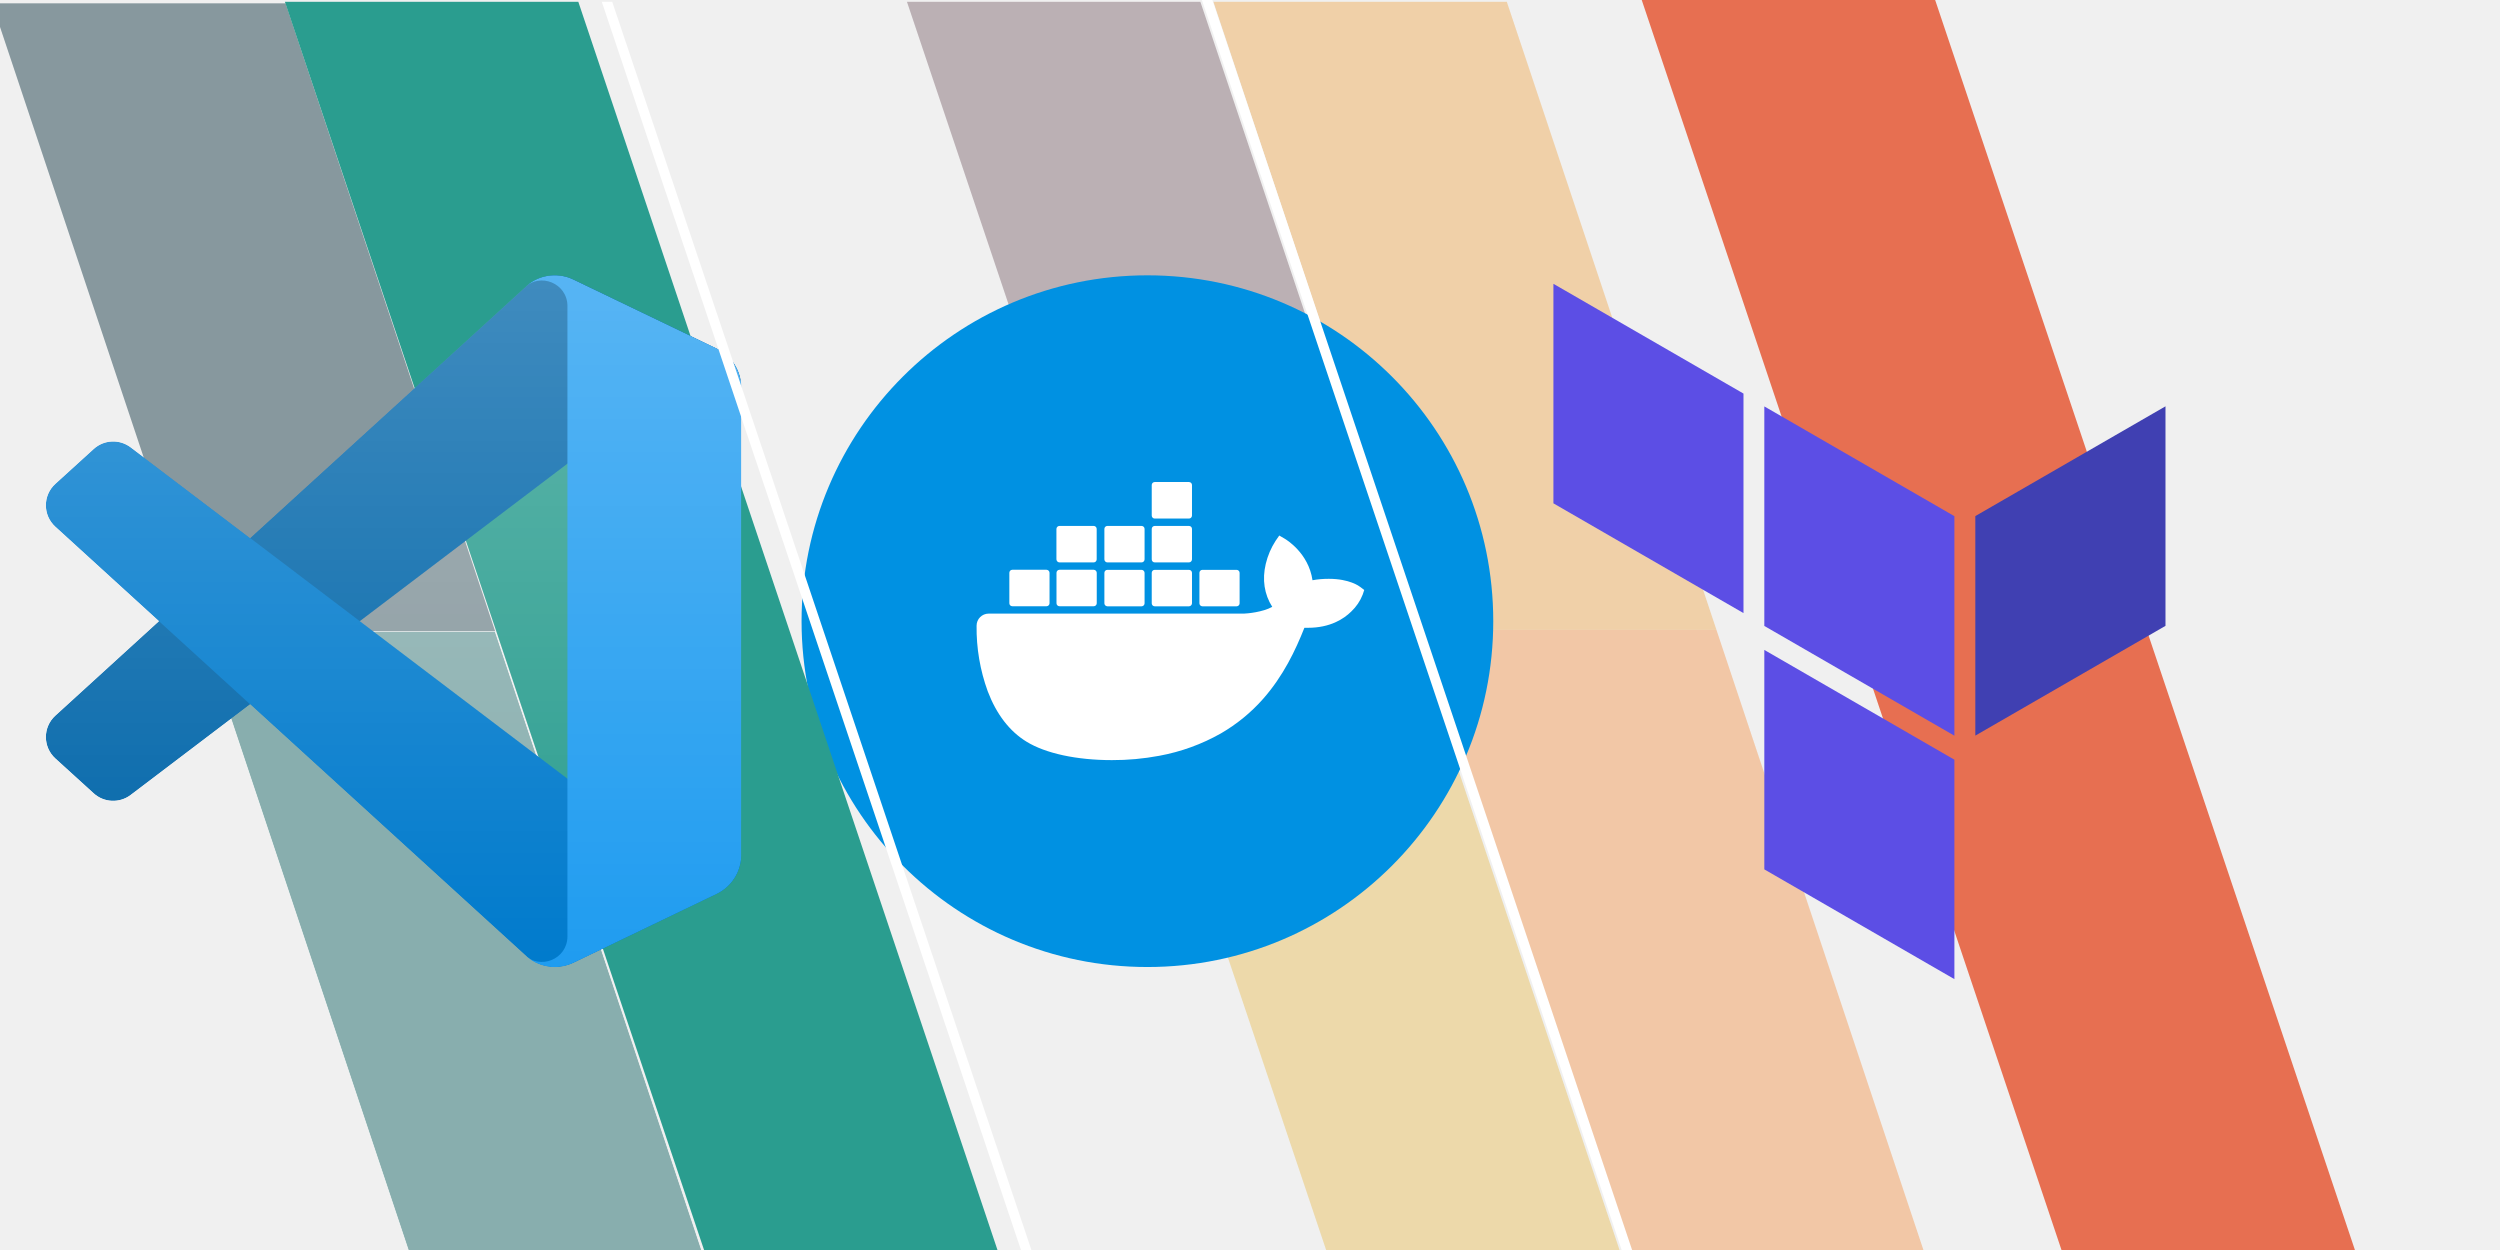
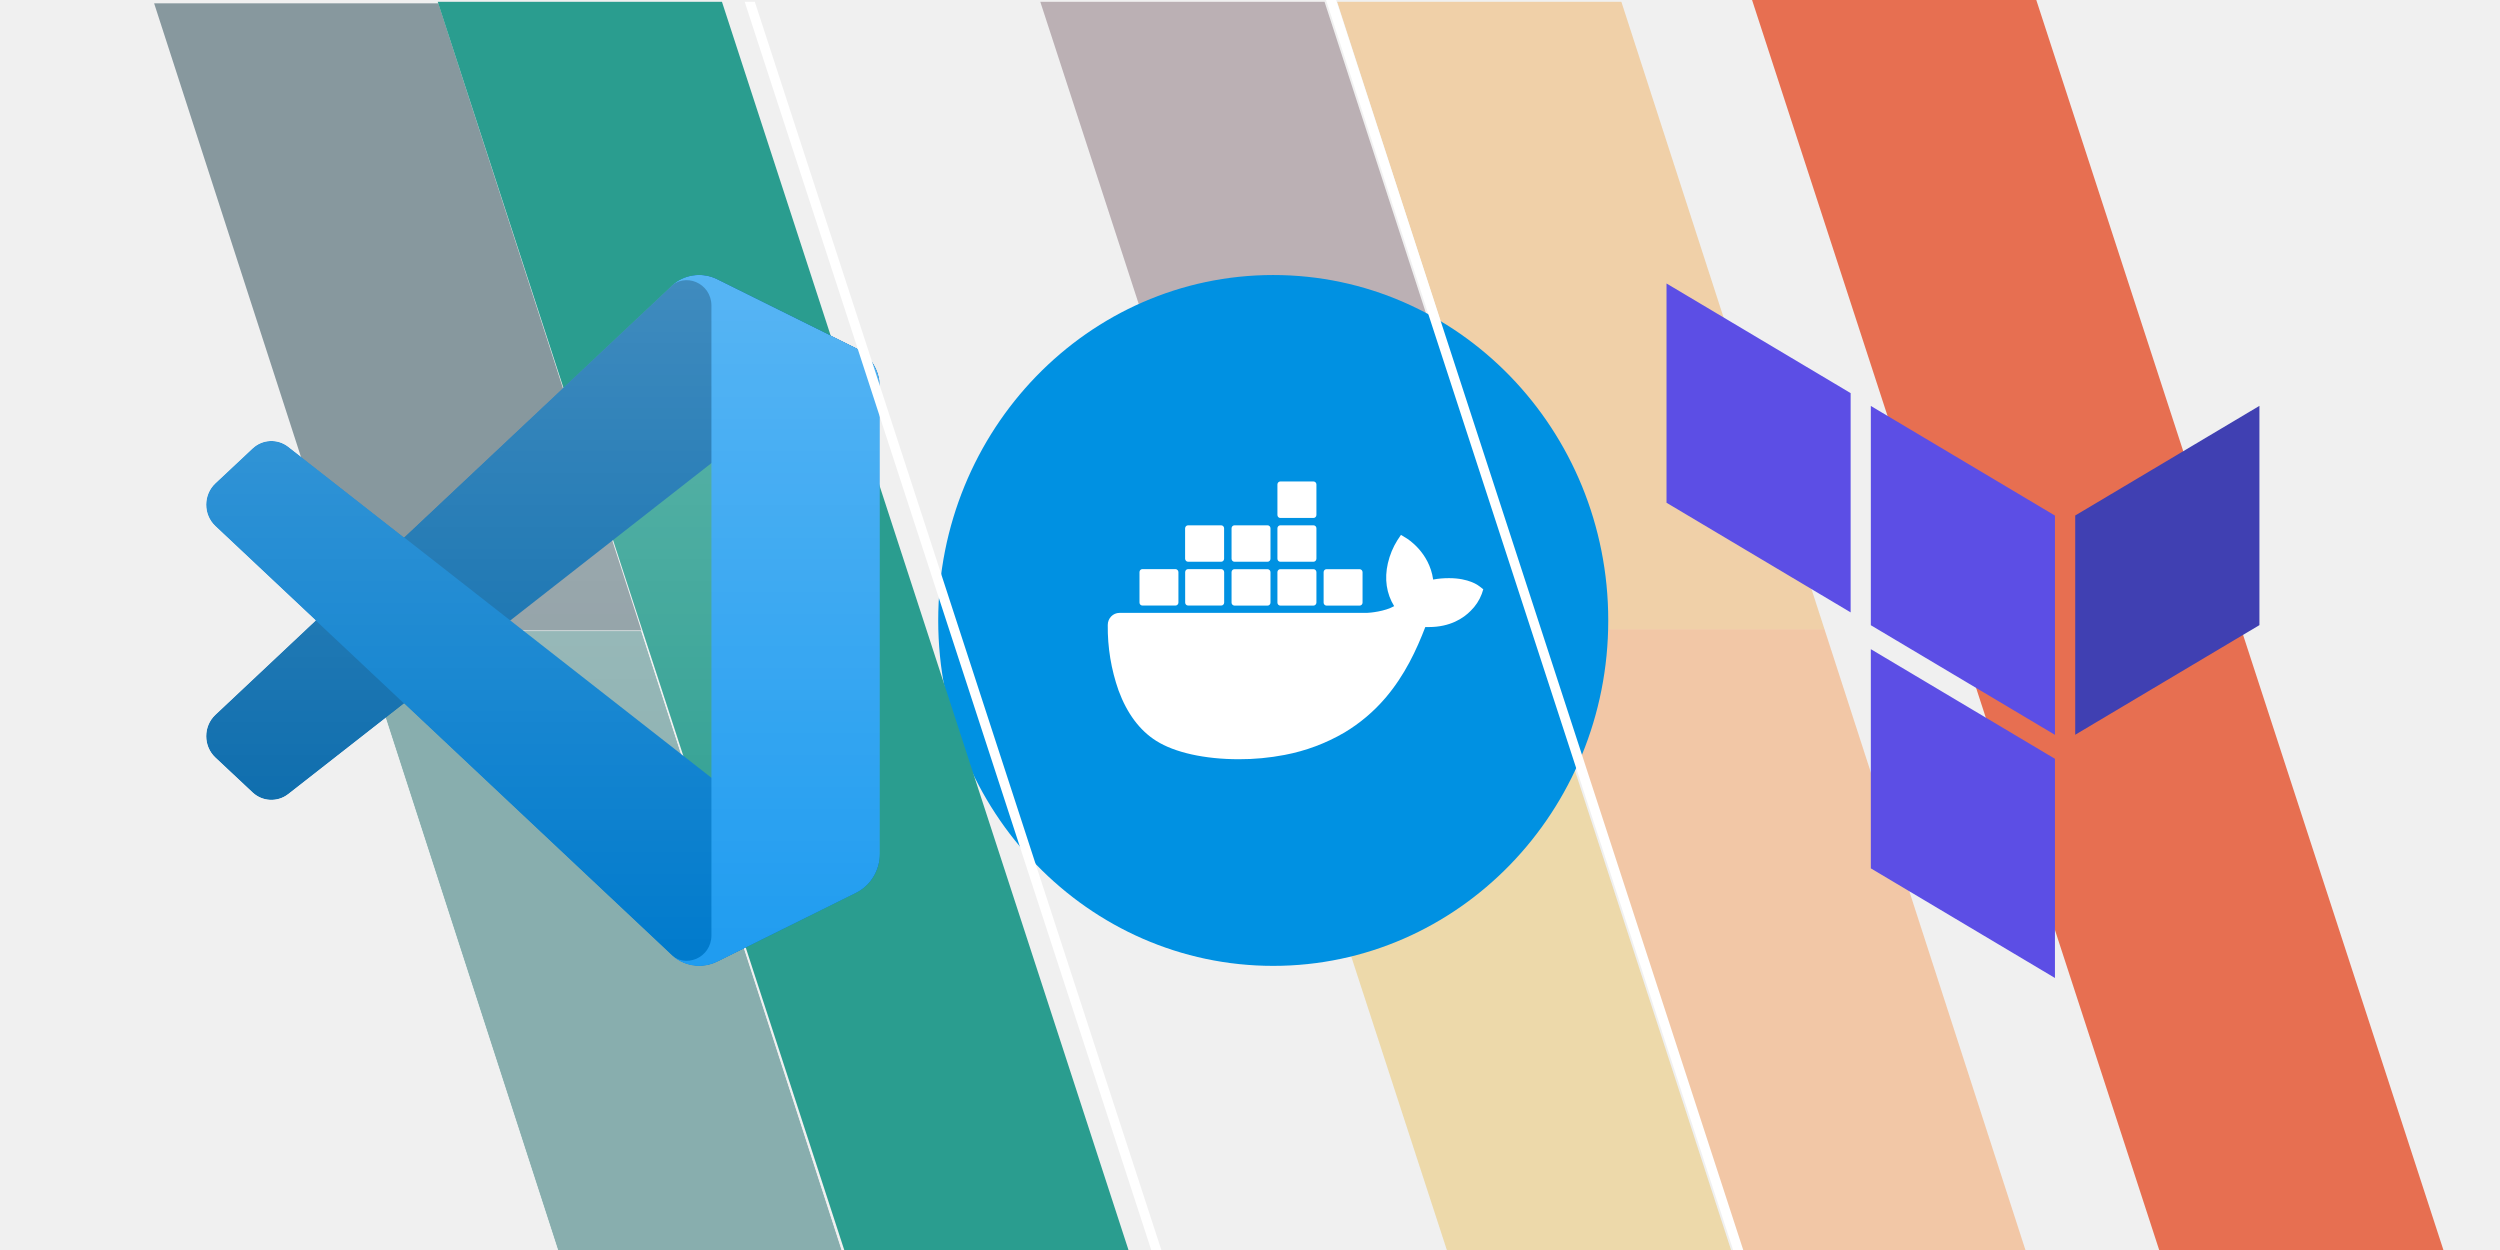
- <svg xmlns="http://www.w3.org/2000/svg" xmlns:xlink="http://www.w3.org/1999/xlink" width="1200" height="600" viewBox="0 0 1200 600" version="1.1" id="svg5" xml:space="preserve">
+ <svg xmlns="http://www.w3.org/2000/svg" xmlns:xlink="http://www.w3.org/1999/xlink" width="1280" height="640" viewBox="0 0 1280 640" version="1.1" id="svg5" xml:space="preserve">
  <defs id="defs2">
    <path id="B" d="m 65.605,29.258 c -0.877,0.404 -1.722,0.875 -2.526,1.41 v 6.215 h -2.444 v -9.645 h 2.04 l 0.158,1.067 a 10.8,10.8 0 0 1 2.526,-1.263 z" />
    <path d="m 180.828,252.605 c 4.016,1.565 8.596,1.464 12.651,-0.486 l 52.501,-25.262 c 5.516,-2.655 9.025,-8.239 9.025,-14.364 V 41.197 c 0,-6.125 -3.508,-11.709 -9.025,-14.363 L 193.478,1.571 c -5.32,-2.56 -11.547,-1.933 -16.216,1.462 -0.667,0.485 -1.303,1.026 -1.899,1.623 L 74.857,96.35 31.078,63.118 C 27.002,60.025 21.302,60.278 17.517,63.721 L 3.476,76.494 c -4.63,4.212 -4.635,11.495 -0.011,15.714 L 41.431,126.845 3.464,161.482 c -4.624,4.219 -4.618,11.502 0.011,15.714 l 14.041,12.772 c 3.785,3.444 9.485,3.697 13.561,0.604 L 74.857,157.339 175.364,249.034 c 1.59,1.591 3.457,2.789 5.464,3.571 z m 10.464,-183.649 -76.262,57.889 76.262,57.889 z" id="path-1" />
    <linearGradient x1="127.173" y1="0" x2="127.173" y2="254.346" id="linearGradient-3" gradientTransform="scale(1.002588,0.9974186)" gradientUnits="userSpaceOnUse">
      <stop stop-color="#FFFFFF" offset="0%" id="stop18241" />
      <stop stop-color="#FFFFFF" stop-opacity="0" offset="100%" id="stop18243" />
    </linearGradient>
  </defs>
  <g id="layer1">
-     <rect style="opacity:0.522;fill:#e9c46a;fill-opacity:1;stroke-width:0.379" id="rect8275" width="140.844" height="318.031" x="-575.891" y="-636.962" transform="matrix(-1,0,-0.3183458,-0.9479747,0,0)" />
-     <rect style="opacity:0.522;fill:#8a757d;fill-opacity:1;stroke-width:0.379" id="rect8283" width="140.844" height="318.031" x="-575.891" y="-318.931" transform="matrix(-1,0,-0.3183458,-0.9479747,0,0)" />
-     <rect style="opacity:0.522;fill:#efb366;fill-opacity:1;stroke-width:0.379" id="rect841" width="140.844" height="317.835" x="-722.986" y="-318.735" transform="matrix(-1,0,-0.3166017,-0.9485586,0,0)" />
-     <rect style="opacity:0.522;fill:#f4a261;fill-opacity:1;stroke-width:0.379" id="rect8279" width="140.844" height="317.835" x="-722.986" y="-636.57" transform="matrix(-1,0,-0.3166017,-0.9485586,0,0)" />
-     <g id="g13751" transform="matrix(0.3242321,0,0,0.3242321,384.7504,132.1554)">
+     <rect style="opacity:0.522;fill:#e9c46a;fill-opacity:1;stroke-width:0.397" id="rect8275" width="145.528" height="337.802" x="-677.861" y="-676.575" transform="matrix(-1,0,-0.309682,-0.9508402,0,0)" />
+     <rect style="opacity:0.522;fill:#8a757d;fill-opacity:1;stroke-width:0.397" id="rect8283" width="145.528" height="337.802" x="-677.861" y="-338.772" transform="matrix(-1,0,-0.309682,-0.9508402,0,0)" />
+     <rect style="opacity:0.522;fill:#efb366;fill-opacity:1;stroke-width:0.397" id="rect841" width="145.528" height="337.605" x="-829.85" y="-338.575" transform="matrix(-1,0,-0.3079752,-0.9513944,0,0)" />
+     <rect style="opacity:0.522;fill:#f4a261;fill-opacity:1;stroke-width:0.397" id="rect8279" width="145.528" height="337.605" x="-829.85" y="-676.18" transform="matrix(-1,0,-0.3079752,-0.9513944,0,0)" />
+     <g id="g13751" transform="matrix(0.335016,0,0,0.3454296,480.3685,140.8093)">
      <circle cx="512" cy="512" r="512" style="fill:#0091e2" id="circle13739" />
      <path d="m 827.3,461.5 c -1.6,-1.3 -16.1,-12.2 -46.7,-12.2 -8.1,0 -16.2,0.6 -24.2,2.1 -5.9,-40.7 -39.5,-60.5 -41,-61.4 l -8.2,-4.8 -5.4,7.8 c -6.8,10.5 -11.7,22 -14.6,34.2 -5.5,23.2 -2.2,45 9.6,63.6 -14.2,7.9 -37.1,9.9 -41.7,10 H 277 c -9.9,0 -17.9,8 -17.9,17.9 -0.4,33.1 5.2,66 16.5,97.1 13,34.2 32.4,59.3 57.6,74.7 28.2,17.3 74.1,27.2 126.2,27.2 23.5,0.1 47,-2.1 70.1,-6.4 32.1,-5.9 63,-17.1 91.4,-33.2 23.4,-13.6 44.5,-30.8 62.4,-51.1 29.9,-33.9 47.8,-71.7 61.1,-105.2 h 5.3 c 32.8,0 53,-13.1 64.1,-24.1 7.4,-7 13.2,-15.5 16.9,-25 l 2.3,-6.9 z M 312,489.9 h 50.7 c 2.4,0 4.4,-2 4.4,-4.4 v -45.1 c 0,-2.4 -2,-4.4 -4.4,-4.5 H 312 c -2.4,0 -4.4,2 -4.4,4.4 v 45.2 c 0,2.5 2,4.4 4.4,4.4 m 69.9,0 h 50.7 c 2.4,0 4.4,-2 4.4,-4.4 v -45.1 c 0,-2.4 -2,-4.4 -4.4,-4.5 h -50.7 c -2.5,0 -4.5,2 -4.5,4.5 v 45.1 c 0,2.5 2,4.4 4.5,4.4 m 70.8,0.1 h 50.7 c 2.4,0 4.4,-2 4.4,-4.4 v -45.1 c 0,-2.4 -2,-4.4 -4.4,-4.5 h -50.7 c -2.4,0 -4.4,2 -4.4,4.4 v 45.2 c 0,2.4 2,4.3 4.4,4.4 m 70.1,0 h 50.7 c 2.4,0 4.4,-2 4.5,-4.4 v -45.1 c 0,-2.5 -2,-4.5 -4.5,-4.5 h -50.7 c -2.4,0 -4.4,2 -4.4,4.4 v 45.2 c 0,2.4 1.9,4.4 4.4,4.4 m -141,-65 h 50.7 c 2.4,0 4.4,-2 4.4,-4.5 v -45.1 c 0,-2.4 -2,-4.4 -4.4,-4.4 h -50.7 c -2.5,0 -4.4,2 -4.5,4.4 v 45.1 c 0.1,2.5 2.1,4.5 4.5,4.5 m 70.9,0 h 50.7 c 2.4,0 4.4,-2 4.4,-4.5 v -45.1 c 0,-2.4 -2,-4.4 -4.4,-4.4 h -50.7 c -2.4,0 -4.4,2 -4.4,4.4 v 45.1 c 0,2.5 2,4.5 4.4,4.5 m 70.1,0 h 50.7 c 2.5,0 4.4,-2 4.5,-4.5 v -45.1 c 0,-2.5 -2,-4.4 -4.5,-4.4 h -50.7 c -2.4,0 -4.4,2 -4.4,4.4 v 45.1 c 0,2.5 1.9,4.5 4.4,4.5 m 0,-64.9 h 50.7 c 2.5,0 4.5,-2 4.5,-4.5 v -45.2 c 0,-2.4 -2,-4.4 -4.5,-4.4 h -50.7 c -2.4,0 -4.4,2 -4.4,4.4 v 45.2 c 0,2.5 1.9,4.5 4.4,4.5 M 593.4,490 h 50.7 c 2.4,0 4.4,-2 4.4,-4.4 v -45.1 c 0,-2.5 -2,-4.4 -4.4,-4.5 h -50.7 c -2.4,0 -4.4,2 -4.4,4.4 v 45.2 c 0,2.4 2,4.4 4.4,4.4" style="fill:#ffffff" id="path13741" />
    </g>
-     <path id="path8290-9" style="fill:#e76f51;fill-opacity:1;stroke-width:0.369" d="M 787.957,-0.212 889.202,301.273 990.445,602.759 H 1131.288 L 1030.046,301.273 928.801,-0.212 Z" />
-     <g transform="matrix(4.31163,0,0,4.31163,769.5239,402.9105)" class="C" id="g16719">
+     <path id="path8290-9" style="fill:#e76f51;fill-opacity:1;stroke-width:0.387" d="M 896.986,-0.212 1001.598,320.984 l 104.61,321.196 h 145.528 L 1147.127,320.984 1042.514,-0.212 Z" />
+     <g transform="matrix(4.455035,0,0,4.593514,877.9395,429.2656)" class="C" id="g16719">
      <path d="m 39.1,15.557 v -24.43 l -21.16,-12.22 v 24.43 z m 0,-27.1 -21.16,-12.22 v -24.44 l 21.16,12.22 z" fill="#5c4ee5" id="path16707" />
      <path d="m 62.6,-23.773 v -24.44 l -21.17,12.22 v 24.44 z" fill="#4040b2" id="path16709" />
      <g fill="#5c4ee5" id="g16717">
        <path d="m 15.62,-25.193 v -24.44 l -21.16,-12.22 v 24.44 z" id="path16711" />
        <path d="M 53.64,-0.483" id="path16713" />
        <path d="M 17.94,-21.093" id="path16715" />
      </g>
    </g>
-     <rect style="opacity:0.522;fill:#264653;fill-opacity:1;fill-rule:nonzero;stroke-width:0.379" id="rect841-3" width="140.844" height="317.835" x="-136.531" y="-319.51" transform="matrix(-1,0,-0.3166017,-0.9485586,0,0)" />
-     <rect style="opacity:0.522;fill:#287271;fill-opacity:1;stroke:#ffffff;stroke-width:0.379;stroke-opacity:1" id="rect8279-8" width="140.844" height="317.835" x="-136.531" y="-637.345" transform="matrix(-1,0,-0.3166017,-0.9485586,0,0)" />
-     <path id="path8290" style="fill:#2a9d8f;fill-opacity:1;stroke-width:0.369" d="M 136.744,0.855 237.99,302.34 339.232,603.826 H 480.075 L 378.833,302.34 277.588,0.855 Z" />
-     <g id="g18261" transform="matrix(1.309036,0,0,1.309036,22.02719,132.1178)">
+     <rect style="opacity:0.522;fill:#264653;fill-opacity:1;fill-rule:nonzero;stroke-width:0.397" id="rect841-3" width="145.528" height="337.605" x="-223.889" y="-339.398" transform="matrix(-1,0,-0.3079752,-0.9513944,0,0)" />
+     <rect style="opacity:0.522;fill:#287271;fill-opacity:1;stroke:#ffffff;stroke-width:0.397;stroke-opacity:1" id="rect8279-8" width="145.528" height="337.605" x="-223.889" y="-677.003" transform="matrix(-1,0,-0.3079752,-0.9513944,0,0)" />
+     <path id="path8290" style="fill:#2a9d8f;fill-opacity:1;stroke-width:0.387" d="M 224.114,0.924 328.726,322.12 433.336,643.316 H 578.864 L 474.254,322.12 369.642,0.924 Z" />
+     <g id="g18261" transform="matrix(1.352574,0,0,1.394617,105.5812,140.7692)">
      <mask id="mask-2" fill="#ffffff">
        <use xlink:href="#path-1" id="use18248" />
      </mask>
      <g id="g18251" />
      <path d="M 246.135,26.873 193.593,1.575 c -6.081,-2.928 -13.35,-1.693 -18.123,3.08 L 3.466,161.482 c -4.626,4.219 -4.621,11.502 0.011,15.714 L 17.528,189.968 c 3.787,3.444 9.491,3.697 13.569,0.604 L 238.229,33.436 c 6.949,-5.272 16.93,-0.315 16.93,8.407 v -0.61 c 0,-6.123 -3.507,-11.704 -9.024,-14.36 z" fill="#0065a9" fill-rule="nonzero" mask="url(#mask-2)" id="path18253" />
      <path d="m 246.135,226.816 -52.542,25.298 c -6.081,2.928 -13.35,1.692 -18.123,-3.08 L 3.466,92.207 C -1.16,87.989 -1.155,80.705 3.478,76.494 L 17.528,63.721 c 3.787,-3.443 9.491,-3.697 13.569,-0.603 L 238.229,220.253 c 6.949,5.271 16.93,0.316 16.93,-8.407 v 0.611 c 0,6.122 -3.507,11.703 -9.024,14.36 z" fill="#007acc" fill-rule="nonzero" mask="url(#mask-2)" id="path18255" />
      <path d="m 193.428,252.135 c -6.083,2.926 -13.352,1.689 -18.125,-3.084 5.881,5.881 15.938,1.715 15.938,-6.602 V 11.273 c 0,-8.318 -10.057,-12.483 -15.938,-6.602 4.773,-4.773 12.042,-6.01 18.125,-3.085 l 52.533,25.263 c 5.52,2.655 9.031,8.238 9.031,14.363 V 212.509 c 0,6.125 -3.51,11.708 -9.031,14.363 z" fill="#1f9cf0" fill-rule="nonzero" mask="url(#mask-2)" id="path18257" />
      <path d="m 180.828,252.605 c 4.016,1.564 8.596,1.464 12.65,-0.486 l 52.501,-25.263 c 5.517,-2.655 9.026,-8.238 9.026,-14.363 V 41.197 c 0,-6.125 -3.508,-11.709 -9.025,-14.363 L 193.477,1.571 c -5.319,-2.56 -11.546,-1.933 -16.216,1.462 -0.666,0.485 -1.302,1.026 -1.899,1.623 L 74.857,96.35 31.078,63.118 C 27.002,60.024 21.302,60.278 17.517,63.721 L 3.476,76.494 c -4.63,4.212 -4.635,11.495 -0.011,15.714 L 41.431,126.845 3.464,161.482 c -4.624,4.219 -4.618,11.502 0.011,15.714 l 14.041,12.772 c 3.785,3.444 9.485,3.697 13.561,0.604 L 74.857,157.339 175.363,249.034 c 1.59,1.591 3.458,2.789 5.465,3.571 z m 10.464,-183.65 -76.262,57.889 76.262,57.889 z" fill-opacity="0.25" fill="url(#linearGradient-3)" mask="url(#mask-2)" id="path18259" style="fill:url(#linearGradient-3)" />
    </g>
-     <path id="rect8285" style="fill:#ffffff;stroke-width:0.369" d="M 288.856,0.855 390.101,302.34 491.343,603.825 h 5.012 L 395.112,302.34 293.867,0.855 Z" />
-     <path id="rect8285-4" style="fill:#ffffff;stroke-width:0.369" d="M 576.84,-0.212 678.085,301.273 779.327,602.759 h 5.012 L 683.097,301.273 581.852,-0.212 Z" />
+     <path id="rect8285" style="fill:#ffffff;stroke-width:0.387" d="M 381.284,0.924 485.897,322.12 590.506,643.316 h 5.178 L 491.075,322.12 386.463,0.924 Z" />
+     <path id="rect8285-4" style="fill:#ffffff;stroke-width:0.387" d="M 678.847,-0.212 783.459,320.984 888.069,642.179 h 5.178 L 788.638,320.984 684.025,-0.212 Z" />
  </g>
  <style id="style5576">.C{fill-rule:evenodd}</style>
  <style id="style16705">.C{fill-rule:evenodd}</style>
</svg>
